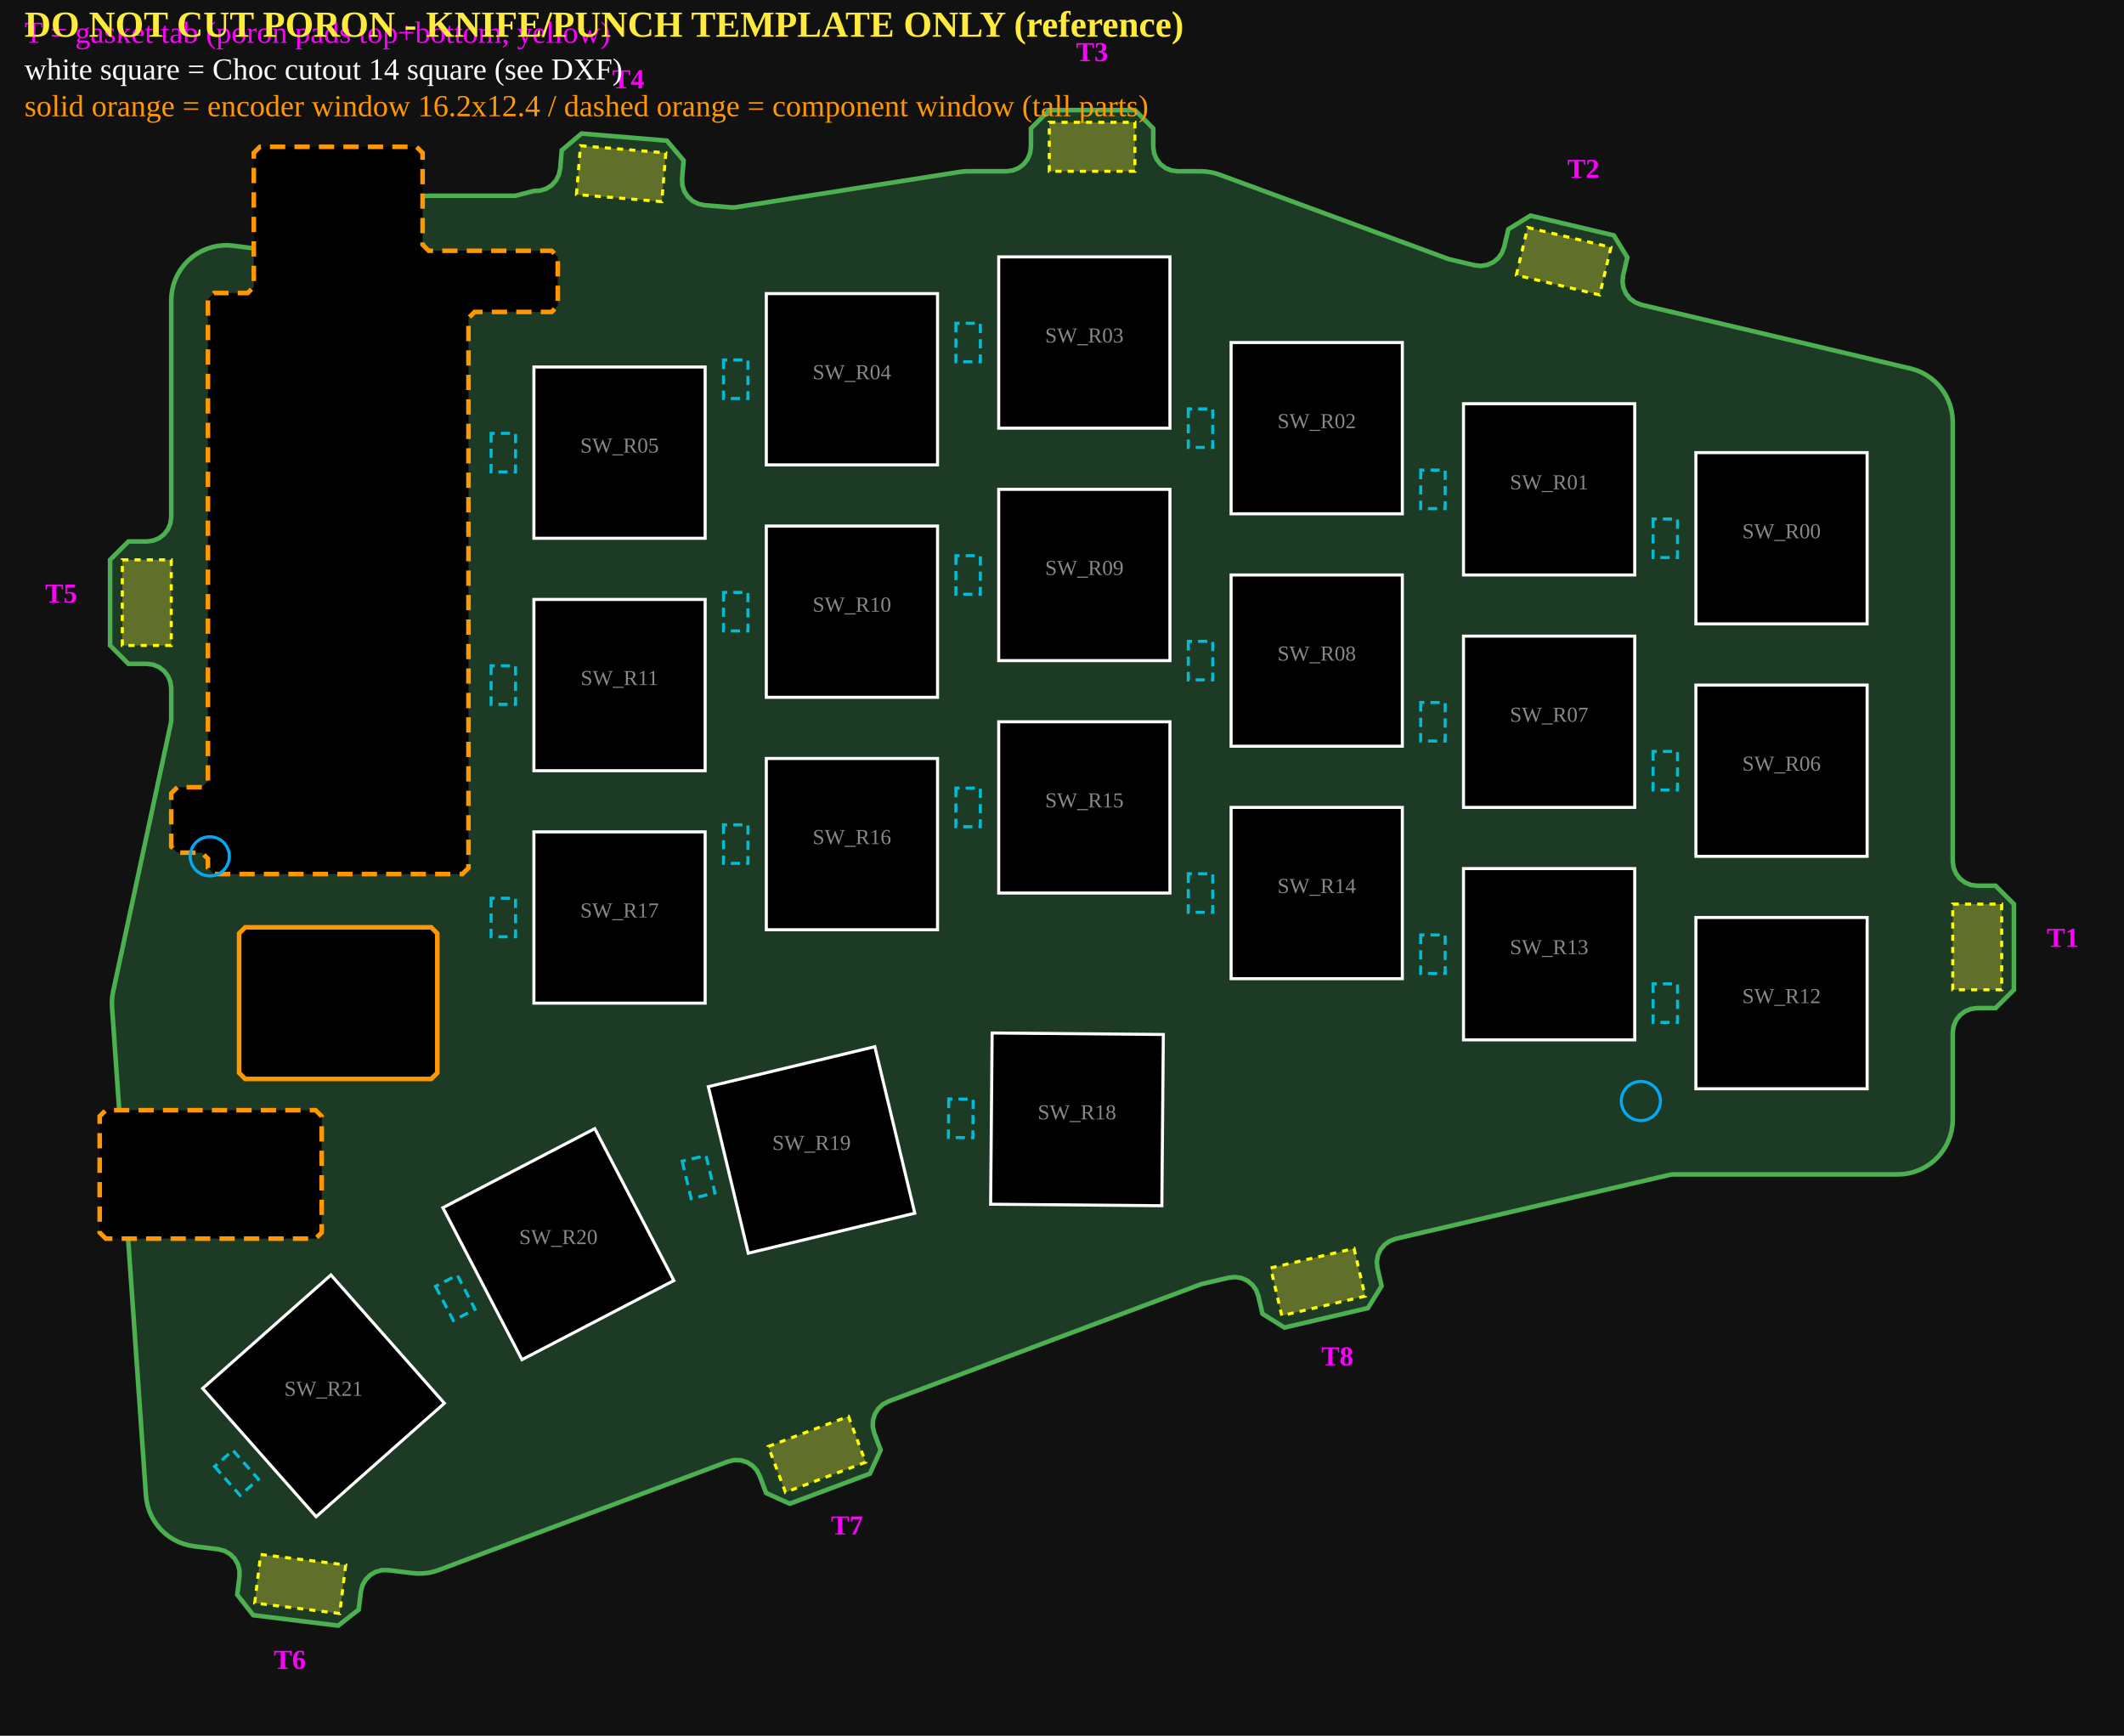
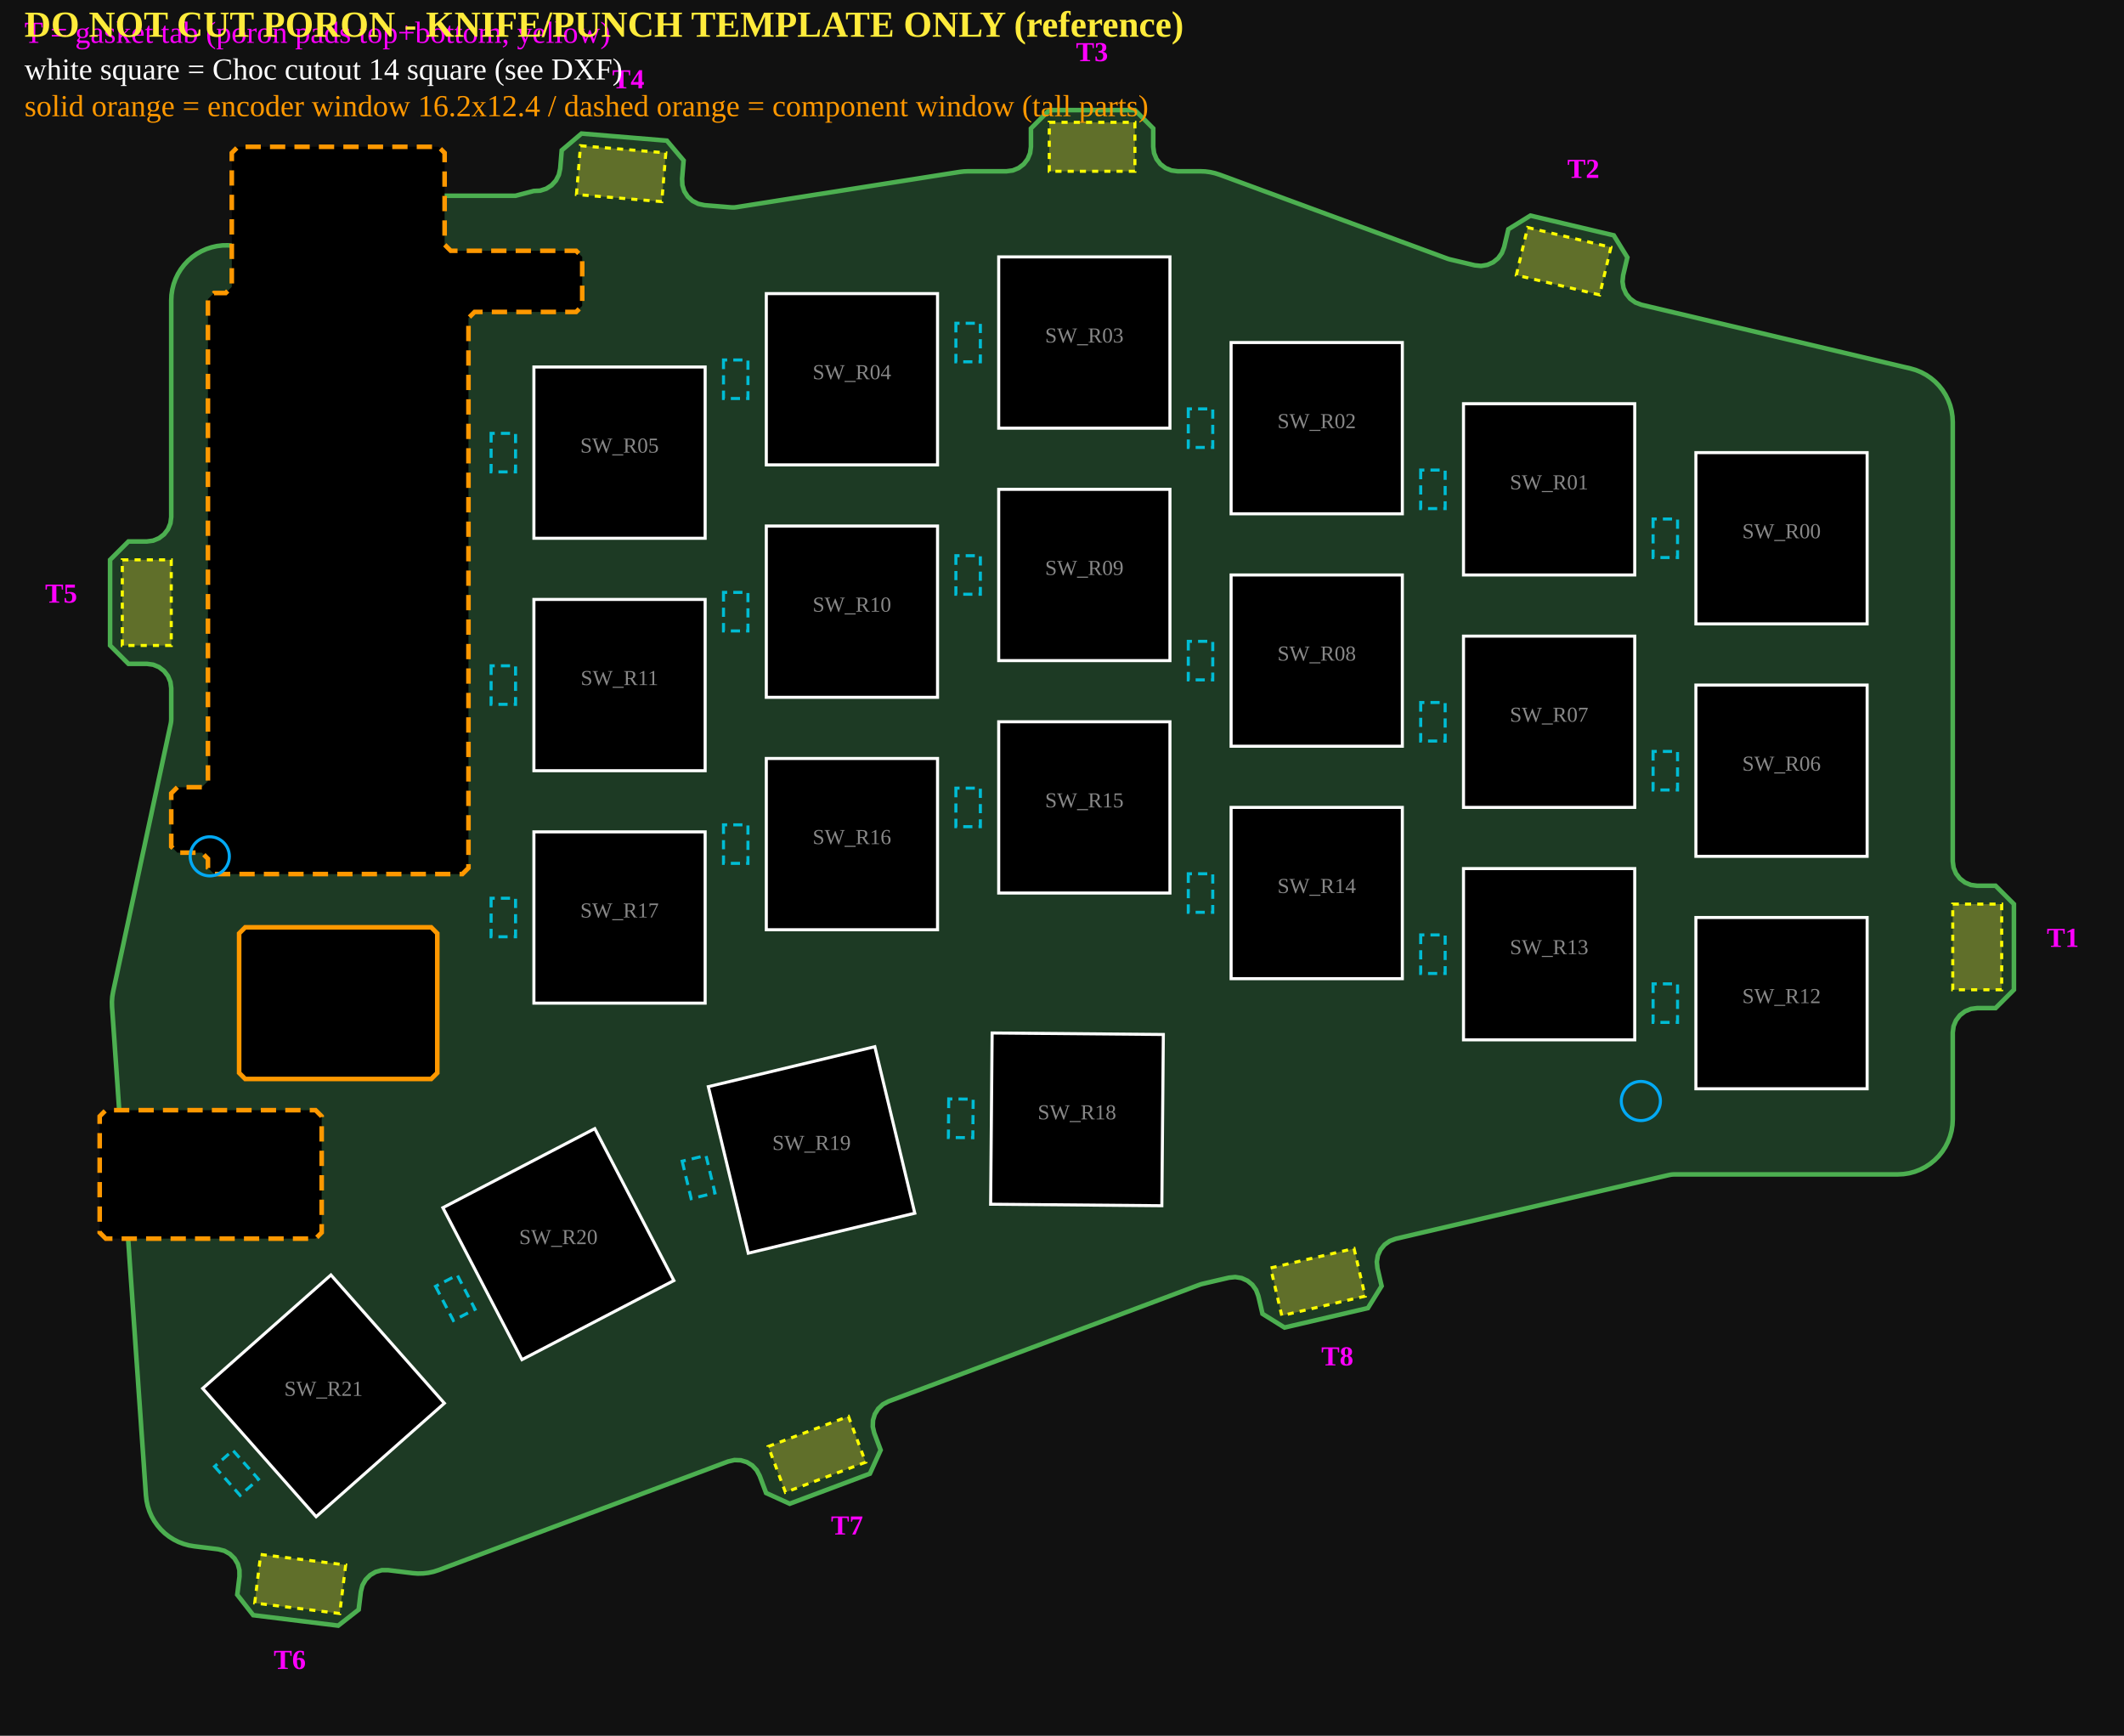
<svg xmlns="http://www.w3.org/2000/svg" width="694.6" height="567.54" viewBox="0 0 694.6 567.54">
  <rect width="694.6" height="567.54" fill="#111" />
  <polygon points="638.6,366.0 638.6,364.0 638.6,362.0 638.6,360.0 638.6,358.0 638.6,356.0 638.6,354.0 638.6,352.0 638.6,350.0 638.6,348.0 638.6,346.0 638.6,344.0 638.6,342.0 638.6,337.62 638.87,335.55 639.67,333.62 640.94,331.96 642.6,330.69 644.53,329.89 646.6,329.62 652.6,329.62 658.6,323.62 658.6,295.62 652.6,289.62 646.6,289.62 644.53,289.35 642.6,288.55 640.94,287.27 639.67,285.62 638.87,283.69 638.6,281.62 638.6,276.0 638.6,274.0 638.6,272.0 638.6,270.0 638.6,268.0 638.6,266.0 638.6,264.0 638.6,262.0 638.6,260.0 638.6,258.0 638.6,256.0 638.6,254.0 638.6,252.0 638.6,250.0 638.6,248.0 638.6,246.0 638.6,244.0 638.6,242.0 638.6,240.0 638.6,238.0 638.6,236.0 638.6,234.0 638.6,232.0 638.6,230.0 638.6,228.0 638.6,226.0 638.6,224.0 638.6,222.0 638.6,220.0 638.6,218.0 638.6,216.0 638.6,214.0 638.6,212.0 638.6,210.0 638.6,208.0 638.6,206.0 638.6,204.0 638.6,202.0 638.6,200.0 638.6,198.0 638.6,196.0 638.6,194.0 638.6,192.0 638.6,190.0 638.6,188.0 638.6,186.0 638.6,184.0 638.6,182.0 638.6,180.0 638.6,178.0 638.6,176.0 638.6,174.0 638.6,172.0 638.6,170.0 638.6,168.0 638.6,166.0 638.6,164.0 638.6,162.0 638.6,160.0 638.6,158.0 638.6,156.0 638.6,154.0 638.6,152.0 638.6,150.0 638.6,148.0 638.6,146.0 638.6,144.0 638.6,142.0 638.6,140.0 638.6,138.0 638.5,136.15 638.22,134.32 637.75,132.53 637.1,130.8 636.27,129.14 635.28,127.58 634.12,126.12 632.83,124.8 631.41,123.61 629.88,122.58 628.24,121.7 626.53,121.0 624.75,120.48 622.77,120.02 620.79,119.55 618.81,119.08 616.83,118.61 614.85,118.14 612.87,117.67 610.89,117.2 608.91,116.73 606.93,116.26 604.95,115.79 602.97,115.33 600.99,114.86 599.01,114.39 597.03,113.92 595.05,113.45 593.07,112.98 591.09,112.51 589.11,112.04 587.13,111.57 585.15,111.11 583.17,110.64 581.19,110.17 579.21,109.7 577.23,109.23 575.25,108.76 573.27,108.29 571.29,107.82 569.31,107.35 567.33,106.88 565.35,106.42 563.37,105.95 561.39,105.48 559.41,105.01 557.43,104.54 555.45,104.07 553.47,103.6 551.49,103.13 549.51,102.66 547.53,102.2 545.55,101.73 543.57,101.26 541.59,100.79 536.75,99.64 534.8,98.9 533.1,97.68 531.79,96.06 530.93,94.15 530.6,92.09 530.81,90.01 532.19,84.17 527.74,76.95 500.49,70.5 493.27,74.96 491.89,80.79 491.14,82.75 489.92,84.44 488.3,85.76 486.4,86.61 484.34,86.95 482.26,86.74 478.23,85.78 476.25,85.31 474.27,84.84 473.81,84.72 473.35,84.57 471.39,83.85 469.43,83.12 467.47,82.4 465.51,81.68 463.55,80.95 461.58,80.23 459.62,79.51 457.66,78.79 455.7,78.06 453.74,77.34 451.78,76.62 449.82,75.9 447.86,75.17 445.89,74.45 443.93,73.73 441.97,73.01 440.01,72.28 438.05,71.56 436.09,70.84 434.13,70.12 432.17,69.39 430.2,68.67 428.24,67.95 426.28,67.22 424.32,66.5 422.36,65.78 420.4,65.06 418.44,64.33 416.48,63.61 414.51,62.89 412.55,62.17 410.59,61.44 408.63,60.72 406.67,60.0 404.71,59.28 402.75,58.55 400.79,57.83 398.82,57.11 397.31,56.63 395.76,56.28 394.19,56.07 392.6,56.0 390.6,56.0 385.14,56.0 383.07,55.73 381.14,54.93 379.48,53.66 378.21,52.0 377.41,50.07 377.14,48.0 377.14,42.0 371.14,36.0 343.14,36.0 337.14,42.0 337.14,48.0 336.87,50.07 336.07,52.0 334.8,53.66 333.14,54.93 331.21,55.73 329.14,56.0 324.6,56.0 322.6,56.0 320.6,56.0 318.6,56.0 316.6,56.0 315.19,56.06 313.79,56.22 311.77,56.54 309.74,56.86 307.72,57.18 305.69,57.5 303.67,57.82 301.64,58.14 299.62,58.46 297.59,58.78 295.57,59.1 293.54,59.42 291.52,59.74 289.49,60.06 287.47,60.38 285.44,60.7 283.42,61.02 281.39,61.34 279.37,61.66 277.34,61.98 275.31,62.3 273.29,62.62 271.26,62.94 269.24,63.26 267.21,63.57 265.19,63.89 263.16,64.21 261.14,64.53 259.11,64.85 257.09,65.17 255.06,65.49 253.04,65.81 251.01,66.13 248.99,66.45 246.96,66.77 244.94,67.09 242.91,67.41 240.89,67.73 240.25,67.81 239.61,67.83 238.97,67.8 236.93,67.63 234.89,67.46 230.37,67.09 228.33,66.64 226.47,65.69 224.92,64.28 223.79,62.53 223.16,60.54 223.06,58.45 223.56,52.47 218.08,45.99 190.17,43.67 183.7,49.15 183.2,55.13 182.75,57.17 181.8,59.03 180.39,60.57 178.64,61.7 176.65,62.34 174.56,62.44 168.6,64.0 166.6,64.0 164.6,64.0 162.6,64.0 160.6,64.0 158.6,64.0 156.6,64.0 154.6,64.0 152.6,64.0 150.6,64.0 148.6,64.0 146.6,64.0 144.6,64.0 142.6,64.0 140.6,64.0 138.94,64.08 137.3,64.3 135.69,64.68 134.12,65.21 132.6,65.88 132.6,67.93 132.6,69.99 132.6,72.04 132.6,74.1 132.6,76.16 132.6,78.21 132.6,80.27 132.6,82.33 132.6,84.38 132.6,86.44 132.6,88.49 132.6,90.55 132.6,92.61 132.6,94.66 132.6,96.72 132.6,98.78 132.6,100.83 132.6,102.89 132.6,104.94 132.6,107.0 130.6,107.0 128.6,107.0 126.6,107.0 124.6,107.0 122.6,107.0 120.6,107.0 118.6,107.0 116.6,107.0 114.6,107.0 112.6,107.0 110.6,107.0 108.6,107.0 106.6,107.0 104.6,107.0 102.6,107.0 100.6,107.0 98.6,107.0 96.6,107.0 94.6,107.0 92.6,107.0 90.6,107.0 88.6,107.0 88.6,104.91 88.6,102.82 88.6,100.74 88.6,98.65 88.6,96.56 88.6,94.47 88.6,92.39 88.6,90.3 88.6,88.21 88.6,86.12 88.6,84.04 88.6,81.95 86.55,81.68 84.51,81.42 82.46,81.15 80.42,80.88 78.37,80.62 76.32,80.35 74.53,80.21 72.73,80.24 70.94,80.46 69.19,80.86 67.48,81.42 65.84,82.16 64.28,83.05 62.81,84.1 61.46,85.28 60.24,86.6 59.14,88.04 58.2,89.57 57.42,91.19 56.8,92.88 56.36,94.62 56.09,96.4 56.0,98.2 56.0,100.21 56.0,102.22 56.0,104.24 56.0,106.25 56.0,108.26 56.0,110.27 56.0,112.29 56.0,114.3 56.0,116.31 56.0,118.32 56.0,120.34 56.0,122.35 56.0,124.36 56.0,126.37 56.0,128.38 56.0,130.4 56.0,132.41 56.0,134.42 56.0,136.43 56.0,138.45 56.0,140.46 56.0,142.47 56.0,144.48 56.0,146.5 56.0,148.51 56.0,150.52 56.0,152.53 56.0,154.54 56.0,156.56 56.0,158.57 56.0,160.58 56.0,162.59 56.0,164.61 56.0,169.05 55.73,171.12 54.93,173.05 53.66,174.71 52.0,175.98 50.07,176.78 48.0,177.05 42.0,177.05 36.0,183.05 36.0,211.05 42.0,217.05 48.0,217.05 50.07,217.33 52.0,218.12 53.66,219.4 54.93,221.05 55.73,222.98 56.0,225.05 56.0,231.01 56.0,233.02 56.0,235.04 55.98,235.6 55.92,236.16 55.82,236.72 55.39,238.7 54.96,240.69 54.54,242.68 54.11,244.67 53.68,246.66 53.25,248.65 52.83,250.64 52.4,252.63 51.97,254.61 51.54,256.6 51.12,258.59 50.69,260.58 50.26,262.57 49.83,264.56 49.41,266.55 48.98,268.53 48.55,270.52 48.12,272.51 47.69,274.5 47.27,276.49 46.84,278.48 46.41,280.47 45.98,282.45 45.56,284.44 45.13,286.43 44.7,288.42 44.27,290.41 43.85,292.4 43.42,294.39 42.99,296.38 42.56,298.36 42.14,300.35 41.71,302.34 41.28,304.33 40.85,306.32 40.43,308.31 40.0,310.3 39.57,312.28 39.14,314.27 38.71,316.26 38.29,318.25 37.86,320.24 37.43,322.23 37.0,324.22 36.72,325.88 36.6,327.56 36.64,329.25 36.78,331.24 36.92,333.24 37.06,335.24 37.2,337.23 37.34,339.23 37.48,341.23 37.61,343.22 37.75,345.22 37.89,347.22 38.03,349.21 38.17,351.21 38.31,353.21 38.45,355.2 38.58,357.2 38.72,359.2 38.86,361.19 39.0,363.19 39.14,365.19 39.28,367.18 39.42,369.18 39.55,371.18 39.69,373.17 39.83,375.17 39.97,377.17 40.11,379.16 40.25,381.16 40.38,383.15 40.52,385.15 40.66,387.15 40.8,389.14 40.94,391.14 41.08,393.14 41.22,395.13 41.35,397.13 41.49,399.13 41.63,401.12 41.77,403.12 41.91,405.12 42.05,407.11 42.19,409.11 42.32,411.11 42.46,413.1 42.6,415.1 42.74,417.1 42.88,419.09 43.02,421.09 43.16,423.09 43.29,425.08 43.43,427.08 43.57,429.08 43.71,431.07 43.85,433.07 43.99,435.07 44.13,437.06 44.26,439.06 44.4,441.05 44.54,443.05 44.68,445.05 44.82,447.04 44.96,449.04 45.1,451.04 45.23,453.03 45.37,455.03 45.51,457.03 45.65,459.02 45.79,461.02 45.93,463.02 46.07,465.01 46.2,467.01 46.34,469.01 46.48,471.0 46.62,473.0 46.76,475.0 46.9,476.99 47.04,478.99 47.17,480.99 47.31,482.98 47.45,484.98 47.59,486.98 47.73,488.97 47.94,490.73 48.32,492.46 48.87,494.15 49.58,495.77 50.45,497.31 51.47,498.76 52.62,500.11 53.9,501.34 55.3,502.43 56.8,503.38 58.38,504.18 60.03,504.81 61.74,505.29 63.49,505.59 65.59,505.85 71.36,506.56 73.38,507.08 75.2,508.11 76.69,509.57 77.75,511.37 78.3,513.39 78.32,515.47 77.59,521.43 82.81,528.12 110.6,531.54 117.29,526.31 118.02,520.36 118.54,518.34 119.57,516.52 121.04,515.03 122.84,513.97 124.85,513.41 126.94,513.4 132.83,514.12 134.93,514.38 136.65,514.51 138.38,514.47 140.1,514.27 141.8,513.9 143.44,513.37 145.33,512.66 147.21,511.95 149.1,511.25 150.99,510.54 152.87,509.83 154.76,509.13 156.64,508.42 158.53,507.71 160.41,507.01 162.3,506.3 164.18,505.59 166.07,504.89 167.95,504.18 169.84,503.47 171.72,502.77 173.61,502.06 175.49,501.35 177.38,500.65 179.26,499.94 181.15,499.23 183.03,498.53 184.92,497.82 186.81,497.11 188.69,496.41 190.58,495.7 192.46,494.99 194.35,494.29 196.23,493.58 198.12,492.87 200.0,492.17 201.89,491.46 203.77,490.75 205.66,490.05 207.54,489.34 209.43,488.63 211.31,487.92 213.2,487.22 215.08,486.51 216.97,485.8 218.85,485.1 220.74,484.39 222.63,483.68 224.51,482.98 226.4,482.27 228.28,481.56 230.17,480.86 232.05,480.15 233.94,479.44 238.13,477.87 240.17,477.4 242.26,477.47 244.25,478.08 246.03,479.18 247.45,480.71 248.43,482.55 250.54,488.17 258.26,491.68 284.48,481.85 287.99,474.13 285.89,468.51 285.42,466.48 285.49,464.39 286.1,462.39 287.2,460.62 288.73,459.19 290.57,458.21 296.15,456.12 298.04,455.41 299.92,454.71 301.81,454.0 303.69,453.29 305.58,452.59 307.46,451.88 309.35,451.17 311.23,450.47 313.12,449.76 315.0,449.05 316.89,448.35 318.77,447.64 320.66,446.93 322.54,446.23 324.43,445.52 326.32,444.81 328.2,444.11 330.09,443.4 331.97,442.69 333.86,441.99 335.74,441.28 337.63,440.57 339.51,439.87 341.4,439.16 343.28,438.45 345.17,437.74 347.05,437.04 348.94,436.33 350.82,435.62 352.71,434.92 354.59,434.21 356.48,433.5 358.37,432.8 360.25,432.09 362.14,431.38 364.02,430.68 365.91,429.97 367.79,429.26 369.68,428.56 371.56,427.85 373.45,427.14 375.33,426.44 377.22,425.73 379.1,425.02 380.99,424.32 382.87,423.61 384.76,422.9 386.64,422.2 388.53,421.49 390.41,420.78 392.3,420.08 392.79,419.91 393.29,419.78 395.25,419.32 397.2,418.86 401.9,417.77 403.97,417.56 406.04,417.9 407.94,418.77 409.55,420.09 410.77,421.79 411.5,423.74 412.87,429.59 420.07,434.07 447.34,427.71 451.82,420.5 450.46,414.66 450.25,412.58 450.59,410.52 451.46,408.61 452.78,407.0 454.48,405.78 456.43,405.05 461.71,403.82 463.67,403.36 465.62,402.9 467.58,402.45 469.53,401.99 471.49,401.54 473.44,401.08 475.4,400.62 477.35,400.17 479.31,399.71 481.26,399.26 483.22,398.8 485.17,398.34 487.13,397.89 489.08,397.43 491.04,396.98 492.99,396.52 494.95,396.06 496.9,395.61 498.86,395.15 500.81,394.7 502.77,394.24 504.72,393.78 506.68,393.33 508.63,392.87 510.59,392.42 512.54,391.96 514.5,391.5 516.45,391.05 518.41,390.59 520.36,390.14 522.32,389.68 524.27,389.22 526.23,388.77 528.18,388.31 530.14,387.86 532.09,387.4 534.05,386.94 536.0,386.49 537.96,386.03 539.91,385.58 541.87,385.12 543.82,384.66 545.78,384.21 546.38,384.09 546.98,384.02 547.59,384.0 549.62,384.0 551.65,384.0 553.68,384.0 555.7,384.0 557.73,384.0 559.76,384.0 561.79,384.0 563.82,384.0 565.84,384.0 567.87,384.0 569.9,384.0 571.93,384.0 573.96,384.0 575.98,384.0 578.01,384.0 580.04,384.0 582.07,384.0 584.1,384.0 586.12,384.0 588.15,384.0 590.18,384.0 592.21,384.0 594.24,384.0 596.26,384.0 598.29,384.0 600.32,384.0 602.35,384.0 604.38,384.0 606.4,384.0 608.43,384.0 610.46,384.0 612.49,384.0 614.52,384.0 616.54,384.0 618.57,384.0 620.6,384.0 622.48,383.9 624.34,383.61 626.16,383.12 627.92,382.44 629.6,381.59 631.18,380.56 632.64,379.38 633.98,378.04 635.16,376.58 636.19,375.0 637.04,373.32 637.72,371.56 638.21,369.74 638.5,367.88" fill="#1d3a24" stroke="#4caf50" stroke-width="1.5" />
  <polygon points="554.6,204.0 610.6,204.0 610.6,148.0 554.6,148.0" fill="#000" stroke="#fff" stroke-width="1" />
  <polygon points="478.6,188.0 534.6,188.0 534.6,132.0 478.6,132.0" fill="#000" stroke="#fff" stroke-width="1" />
  <polygon points="402.6,168.0 458.6,168.0 458.6,112.0 402.6,112.0" fill="#000" stroke="#fff" stroke-width="1" />
  <polygon points="326.6,140.0 382.6,140.0 382.6,84.0 326.6,84.0" fill="#000" stroke="#fff" stroke-width="1" />
  <polygon points="250.6,152.0 306.6,152.0 306.6,96.0 250.6,96.0" fill="#000" stroke="#fff" stroke-width="1" />
  <polygon points="174.6,176.0 230.6,176.0 230.6,120.0 174.6,120.0" fill="#000" stroke="#fff" stroke-width="1" />
  <polygon points="554.6,280.0 610.6,280.0 610.6,224.0 554.6,224.0" fill="#000" stroke="#fff" stroke-width="1" />
  <polygon points="478.6,264.0 534.6,264.0 534.6,208.0 478.6,208.0" fill="#000" stroke="#fff" stroke-width="1" />
  <polygon points="402.6,244.0 458.6,244.0 458.6,188.0 402.6,188.0" fill="#000" stroke="#fff" stroke-width="1" />
  <polygon points="326.6,216.0 382.6,216.0 382.6,160.0 326.6,160.0" fill="#000" stroke="#fff" stroke-width="1" />
  <polygon points="250.6,228.0 306.6,228.0 306.6,172.0 250.6,172.0" fill="#000" stroke="#fff" stroke-width="1" />
  <polygon points="174.6,252.0 230.6,252.0 230.6,196.0 174.6,196.0" fill="#000" stroke="#fff" stroke-width="1" />
  <polygon points="554.6,356.0 610.6,356.0 610.6,300.0 554.6,300.0" fill="#000" stroke="#fff" stroke-width="1" />
  <polygon points="478.6,340.0 534.6,340.0 534.6,284.0 478.6,284.0" fill="#000" stroke="#fff" stroke-width="1" />
  <polygon points="402.6,320.0 458.6,320.0 458.6,264.0 402.6,264.0" fill="#000" stroke="#fff" stroke-width="1" />
  <polygon points="326.6,292.0 382.6,292.0 382.6,236.0 326.6,236.0" fill="#000" stroke="#fff" stroke-width="1" />
  <polygon points="250.6,304.0 306.6,304.0 306.6,248.0 250.6,248.0" fill="#000" stroke="#fff" stroke-width="1" />
  <polygon points="174.6,328.0 230.6,328.0 230.6,272.0 174.6,272.0" fill="#000" stroke="#fff" stroke-width="1" />
  <polygon points="323.96,393.75 379.95,394.24 380.44,338.25 324.45,337.76" fill="#000" stroke="#fff" stroke-width="1" />
  <polygon points="244.71,409.76 299.16,396.69 286.09,342.24 231.64,355.31" fill="#000" stroke="#fff" stroke-width="1" />
  <polygon points="170.69,444.57 220.37,418.71 194.51,369.03 144.83,394.89" fill="#000" stroke="#fff" stroke-width="1" />
  <polygon points="103.38,495.92 145.32,458.82 108.22,416.88 66.28,453.98" fill="#000" stroke="#fff" stroke-width="1" />
-   <polygon points="58.0,257.4 56.0,259.4 56.0,276.8 58.0,278.8 66.0,278.8 68.0,280.8 68.0,283.8 70.0,285.8 151.2,285.8 153.2,283.8 153.2,104.0 155.2,102.0 180.4,102.0 182.4,100.0 182.4,84.0 180.4,82.0 140.2,82.0 138.2,80.0 138.2,50.0 136.2,48.0 85.0,48.0 83.0,50.0 83.0,93.8 81.0,95.8 70.0,95.8 68.0,97.8 68.0,255.4 66.0,257.4" fill="#000" stroke="#ff9800" stroke-width="1.5" stroke-dasharray="5,3" />
+   <polygon points="58.0,257.4 56.0,259.4 56.0,276.8 58.0,278.8 66.0,278.8 68.0,280.8 68.0,283.8 70.0,285.8 151.2,285.8 153.2,283.8 153.2,104.0 155.2,102.0 188.4,102.0 190.4,100.0 190.4,84.0 188.4,82.0 147.4,82.0 145.4,80.0 145.4,50.0 143.4,48.0 77.8,48.0 75.8,50.0 75.8,93.8 73.8,95.8 70.0,95.8 68.0,97.8 68.0,255.4 66.0,257.4" fill="#000" stroke="#ff9800" stroke-width="1.5" stroke-dasharray="5,3" />
  <polygon points="32.6,403.0 34.6,405.0 103.2,405.0 105.2,403.0 105.2,365.0 103.2,363.0 34.6,363.0 32.6,365.0" fill="#000" stroke="#ff9800" stroke-width="1.5" stroke-dasharray="5,3" />
  <polygon points="78.2,350.8 80.2,352.8 141.0,352.8 143.0,350.8 143.0,305.2 141.0,303.2 80.2,303.2 78.2,305.2" fill="#000" stroke="#ff9800" stroke-width="1.5" />
  <polygon points="540.6,169.7 540.6,182.3 548.6,182.3 548.6,169.7" fill="none" stroke="#00bcd4" stroke-width="1" stroke-dasharray="3,2" />
  <polygon points="464.6,153.7 464.6,166.3 472.6,166.3 472.6,153.7" fill="none" stroke="#00bcd4" stroke-width="1" stroke-dasharray="3,2" />
  <polygon points="388.6,133.7 388.6,146.3 396.6,146.3 396.6,133.7" fill="none" stroke="#00bcd4" stroke-width="1" stroke-dasharray="3,2" />
  <polygon points="312.6,105.7 312.6,118.3 320.6,118.3 320.6,105.7" fill="none" stroke="#00bcd4" stroke-width="1" stroke-dasharray="3,2" />
  <polygon points="236.6,117.7 236.6,130.3 244.6,130.3 244.6,117.7" fill="none" stroke="#00bcd4" stroke-width="1" stroke-dasharray="3,2" />
  <polygon points="160.6,141.7 160.6,154.3 168.6,154.3 168.6,141.7" fill="none" stroke="#00bcd4" stroke-width="1" stroke-dasharray="3,2" />
  <polygon points="540.6,245.7 540.6,258.3 548.6,258.3 548.6,245.7" fill="none" stroke="#00bcd4" stroke-width="1" stroke-dasharray="3,2" />
  <polygon points="464.6,229.7 464.6,242.3 472.6,242.3 472.6,229.7" fill="none" stroke="#00bcd4" stroke-width="1" stroke-dasharray="3,2" />
  <polygon points="388.6,209.7 388.6,222.3 396.6,222.3 396.6,209.7" fill="none" stroke="#00bcd4" stroke-width="1" stroke-dasharray="3,2" />
  <polygon points="312.6,181.7 312.6,194.3 320.6,194.3 320.6,181.7" fill="none" stroke="#00bcd4" stroke-width="1" stroke-dasharray="3,2" />
  <polygon points="236.6,193.7 236.6,206.3 244.6,206.3 244.6,193.7" fill="none" stroke="#00bcd4" stroke-width="1" stroke-dasharray="3,2" />
  <polygon points="160.6,217.7 160.6,230.3 168.6,230.3 168.6,217.7" fill="none" stroke="#00bcd4" stroke-width="1" stroke-dasharray="3,2" />
  <polygon points="540.6,321.7 540.6,334.3 548.6,334.3 548.6,321.7" fill="none" stroke="#00bcd4" stroke-width="1" stroke-dasharray="3,2" />
  <polygon points="464.6,305.7 464.6,318.3 472.6,318.3 472.6,305.7" fill="none" stroke="#00bcd4" stroke-width="1" stroke-dasharray="3,2" />
  <polygon points="388.6,285.7 388.6,298.3 396.6,298.3 396.6,285.7" fill="none" stroke="#00bcd4" stroke-width="1" stroke-dasharray="3,2" />
  <polygon points="312.6,257.7 312.6,270.3 320.6,270.3 320.6,257.7" fill="none" stroke="#00bcd4" stroke-width="1" stroke-dasharray="3,2" />
  <polygon points="236.6,269.7 236.6,282.3 244.6,282.3 244.6,269.7" fill="none" stroke="#00bcd4" stroke-width="1" stroke-dasharray="3,2" />
  <polygon points="160.6,293.7 160.6,306.3 168.6,306.3 168.6,293.7" fill="none" stroke="#00bcd4" stroke-width="1" stroke-dasharray="3,2" />
  <polygon points="310.26,359.33 310.15,371.93 318.14,372.0 318.25,359.4" fill="none" stroke="#00bcd4" stroke-width="1" stroke-dasharray="3,2" />
  <polygon points="223.09,379.68 226.03,391.93 233.81,390.06 230.87,377.81" fill="none" stroke="#00bcd4" stroke-width="1" stroke-dasharray="3,2" />
  <polygon points="142.43,420.61 148.25,431.78 155.35,428.09 149.53,416.91" fill="none" stroke="#00bcd4" stroke-width="1" stroke-dasharray="3,2" />
  <polygon points="70.17,479.51 78.52,488.95 84.51,483.65 76.16,474.21" fill="none" stroke="#00bcd4" stroke-width="1" stroke-dasharray="3,2" />
  <polygon points="638.6,323.62 638.6,295.62 654.6,295.62 654.6,323.62" fill="rgba(255,235,59,0.30)" stroke="#ff0" stroke-width="1" stroke-dasharray="2,2" />
  <text x="674.6" y="309.6" fill="#f0f" font-size="9" font-weight="bold" text-anchor="middle">T1</text>
  <polygon points="523.13,96.42 495.88,89.96 499.57,74.39 526.81,80.85" fill="rgba(255,235,59,0.30)" stroke="#ff0" stroke-width="1" stroke-dasharray="2,2" />
  <text x="517.81" y="58.17" fill="#f0f" font-size="9" font-weight="bold" text-anchor="middle">T2</text>
  <polygon points="371.14,56.0 343.14,56.0 343.14,40.0 371.14,40.0" fill="rgba(255,235,59,0.30)" stroke="#ff0" stroke-width="1" stroke-dasharray="2,2" />
  <text x="357.12" y="20.0" fill="#f0f" font-size="9" font-weight="bold" text-anchor="middle">T3</text>
  <polygon points="216.42,65.92 188.51,63.6 189.84,47.65 217.74,49.98" fill="rgba(255,235,59,0.30)" stroke="#ff0" stroke-width="1" stroke-dasharray="2,2" />
  <text x="205.47" y="28.88" fill="#f0f" font-size="9" font-weight="bold" text-anchor="middle">T4</text>
  <polygon points="56.0,183.05 56.0,211.05 40.0,211.05 40.0,183.05" fill="rgba(255,235,59,0.30)" stroke="#ff0" stroke-width="1" stroke-dasharray="2,2" />
  <text x="20.0" y="197.04" fill="#f0f" font-size="9" font-weight="bold" text-anchor="middle">T5</text>
  <polygon points="85.25,508.27 113.04,511.69 111.09,527.57 83.3,524.15" fill="rgba(255,235,59,0.30)" stroke="#ff0" stroke-width="1" stroke-dasharray="2,2" />
  <text x="94.76" y="545.69" fill="#f0f" font-size="9" font-weight="bold" text-anchor="middle">T6</text>
  <polygon points="251.24,472.96 277.46,463.13 283.08,478.11 256.86,487.94" fill="rgba(255,235,59,0.30)" stroke="#ff0" stroke-width="1" stroke-dasharray="2,2" />
  <text x="277.0" y="501.75" fill="#f0f" font-size="9" font-weight="bold" text-anchor="middle">T7</text>
  <polygon points="415.53,414.59 442.8,408.23 446.43,423.81 419.17,430.17" fill="rgba(255,235,59,0.30)" stroke="#ff0" stroke-width="1" stroke-dasharray="2,2" />
  <text x="437.34" y="446.46" fill="#f0f" font-size="9" font-weight="bold" text-anchor="middle">T8</text>
  <text x="8" y="14" fill="#f0f" font-size="10">T = gasket tab (poron pads top+bottom, yellow)</text>
  <text x="8" y="26" fill="#fff" font-size="10">white square = Choc cutout 14 square (see DXF)</text>
  <text x="8" y="38" fill="#ff9800" font-size="10">solid orange = encoder window 16.2x12.4 / dashed orange = component window (tall parts)</text>
  <circle cx="68.6" cy="280.0" r="6.4" fill="none" stroke="#03a9f4" stroke-width="1" />
  <circle cx="536.6" cy="360.0" r="6.4" fill="none" stroke="#03a9f4" stroke-width="1" />
  <text x="582.6" y="176.0" fill="#888" font-size="7" text-anchor="middle">SW_R00</text>
  <text x="506.6" y="160.0" fill="#888" font-size="7" text-anchor="middle">SW_R01</text>
  <text x="430.6" y="140.0" fill="#888" font-size="7" text-anchor="middle">SW_R02</text>
  <text x="354.6" y="112.0" fill="#888" font-size="7" text-anchor="middle">SW_R03</text>
  <text x="278.6" y="124.0" fill="#888" font-size="7" text-anchor="middle">SW_R04</text>
  <text x="202.6" y="148.0" fill="#888" font-size="7" text-anchor="middle">SW_R05</text>
  <text x="582.6" y="252.0" fill="#888" font-size="7" text-anchor="middle">SW_R06</text>
  <text x="506.6" y="236.0" fill="#888" font-size="7" text-anchor="middle">SW_R07</text>
  <text x="430.6" y="216.0" fill="#888" font-size="7" text-anchor="middle">SW_R08</text>
  <text x="354.6" y="188.0" fill="#888" font-size="7" text-anchor="middle">SW_R09</text>
  <text x="278.6" y="200.0" fill="#888" font-size="7" text-anchor="middle">SW_R10</text>
  <text x="202.6" y="224.0" fill="#888" font-size="7" text-anchor="middle">SW_R11</text>
  <text x="582.6" y="328.0" fill="#888" font-size="7" text-anchor="middle">SW_R12</text>
  <text x="506.6" y="312.0" fill="#888" font-size="7" text-anchor="middle">SW_R13</text>
  <text x="430.6" y="292.0" fill="#888" font-size="7" text-anchor="middle">SW_R14</text>
  <text x="354.6" y="264.0" fill="#888" font-size="7" text-anchor="middle">SW_R15</text>
  <text x="278.6" y="276.0" fill="#888" font-size="7" text-anchor="middle">SW_R16</text>
  <text x="202.6" y="300.0" fill="#888" font-size="7" text-anchor="middle">SW_R17</text>
  <text x="352.2" y="366.0" fill="#888" font-size="7" text-anchor="middle">SW_R18</text>
  <text x="265.4" y="376.0" fill="#888" font-size="7" text-anchor="middle">SW_R19</text>
  <text x="182.6" y="406.8" fill="#888" font-size="7" text-anchor="middle">SW_R20</text>
  <text x="105.8" y="456.4" fill="#888" font-size="7" text-anchor="middle">SW_R21</text>
  <text x="8" y="12.0" fill="#ffeb3b" font-size="12" font-weight="bold">DO NOT CUT PORON - KNIFE/PUNCH TEMPLATE ONLY (reference)</text>
</svg>
